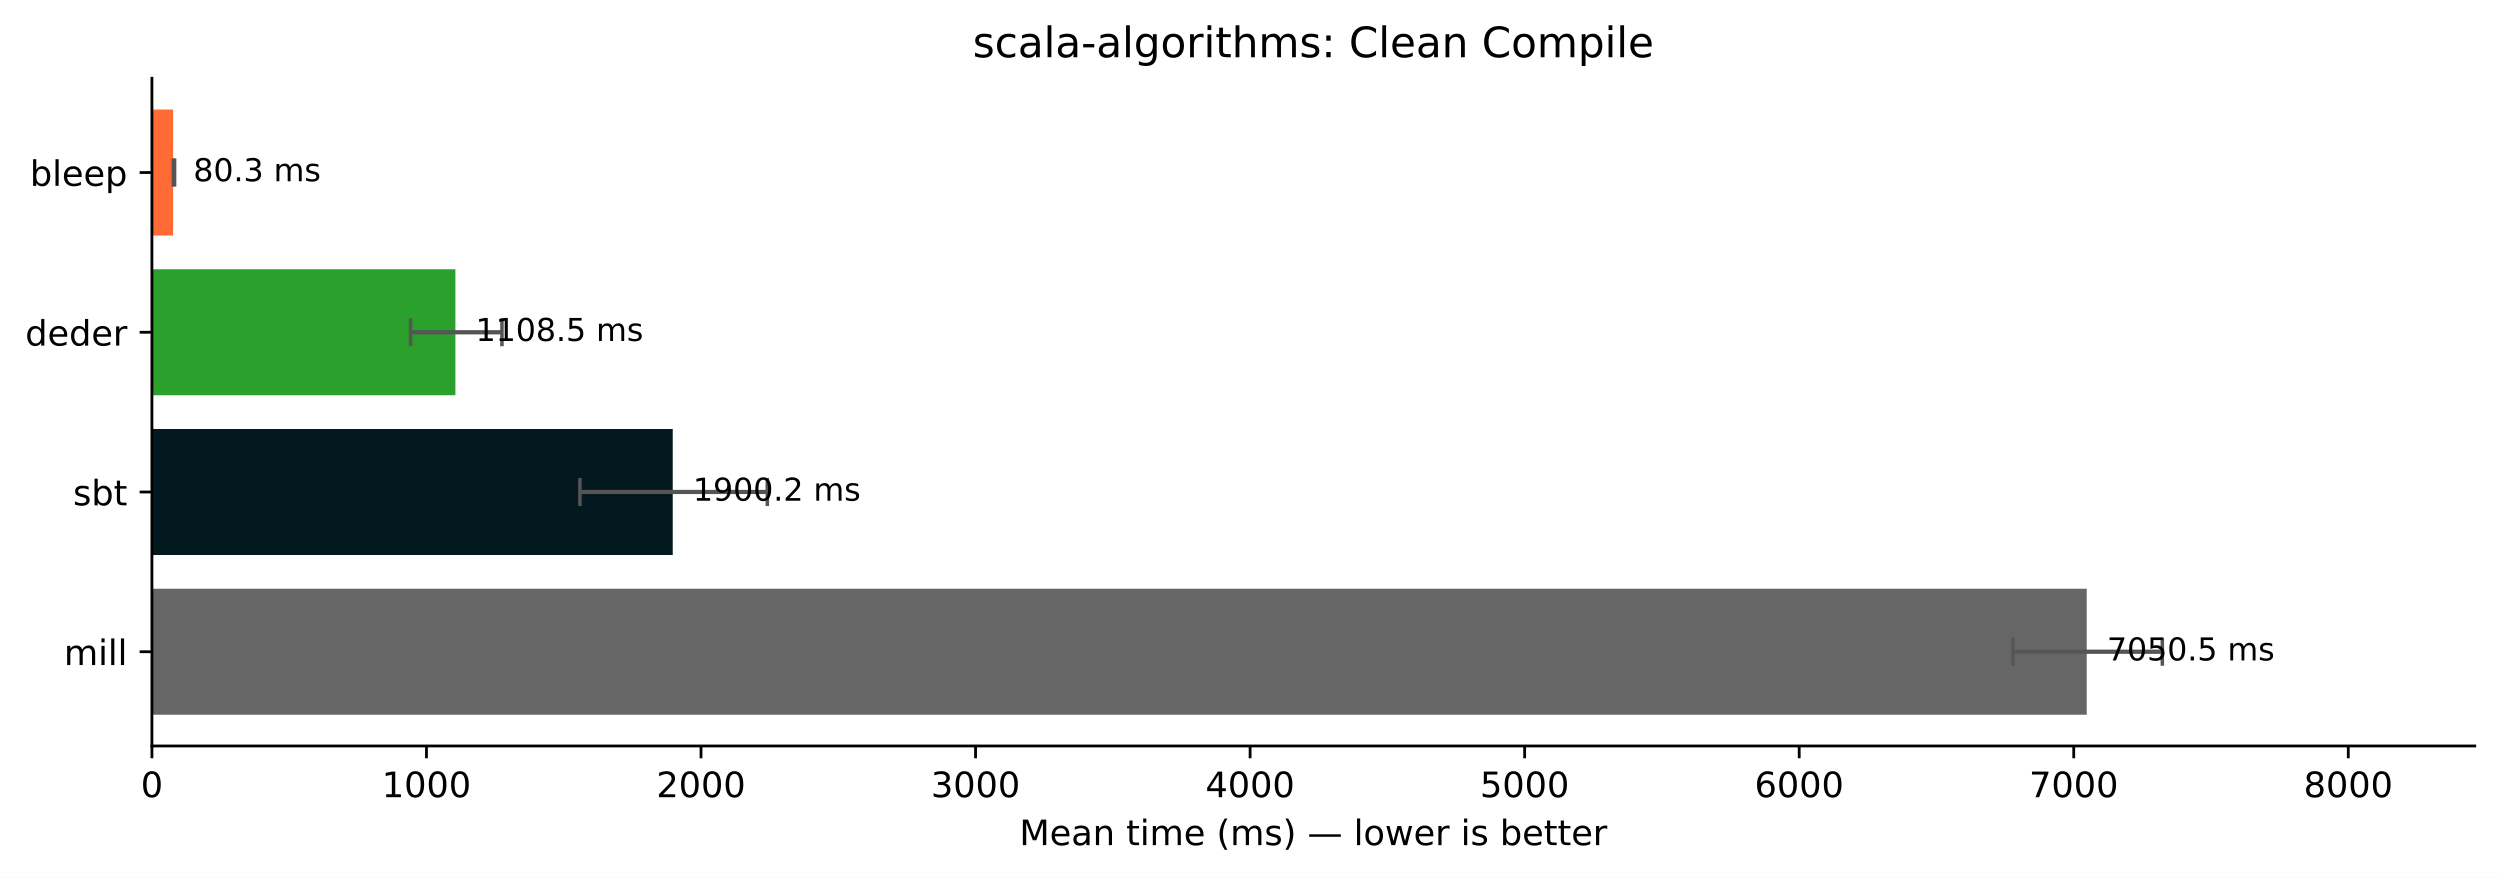
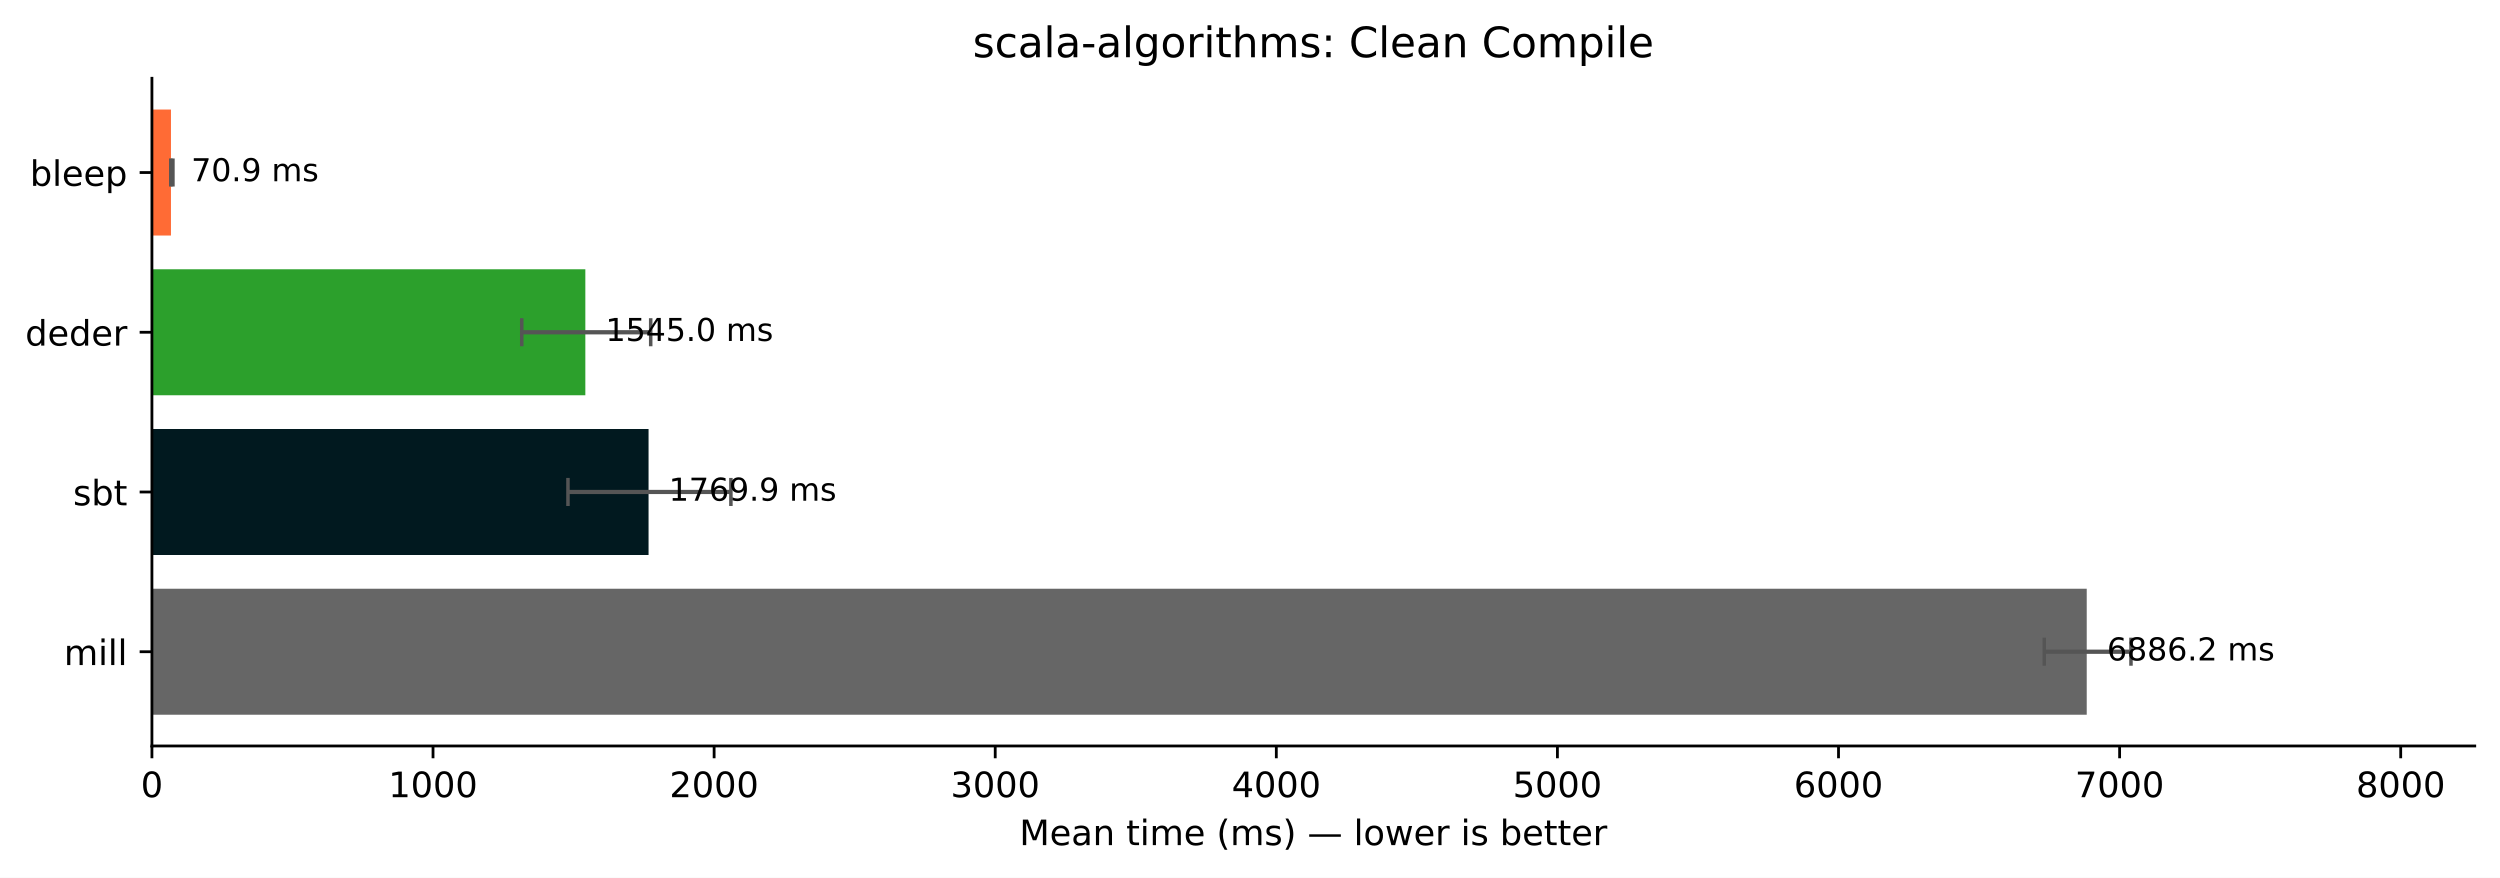
<svg xmlns="http://www.w3.org/2000/svg" xmlns:xlink="http://www.w3.org/1999/xlink" width="712.754pt" height="250.234pt" viewBox="0 0 712.754 250.234" version="1.1">
  <defs>
    <style type="text/css">*{stroke-linejoin: round; stroke-linecap: butt}</style>
  </defs>
  <g id="figure_1">
    <g id="patch_1">
      <path d="M 0 250.234  L 712.754 250.234  L 712.754 0  L 0 0  z " style="fill: #ffffff" />
    </g>
    <g id="axes_1">
      <g id="patch_2">
        <path d="M 43.314 212.678  L 705.554 212.678  L 705.554 22.318  L 43.314 22.318  z " style="fill: #ffffff" />
      </g>
      <g id="patch_3">
-         <path d="M 43.314 204.025  L 595.181 204.025  L 595.181 167.593  L 43.314 167.593  z " clip-path="url(#p55db4dca2f)" style="fill: #666666; stroke: #ffffff; stroke-width: 0.5; stroke-linejoin: miter" />
+         <path d="M 43.314 204.025  L 595.181 204.025  L 595.181 167.593  L 43.314 167.593  z " clip-path="url(#p33d82c99f0)" style="fill: #666666; stroke: #ffffff; stroke-width: 0.5; stroke-linejoin: miter" />
      </g>
      <g id="patch_4">
-         <path d="M 43.314 158.485  L 192.047 158.485  L 192.047 122.052  L 43.314 122.052  z " clip-path="url(#p55db4dca2f)" style="fill: #01191f; stroke: #ffffff; stroke-width: 0.5; stroke-linejoin: miter" />
+         <path d="M 43.314 158.485  L 185.155 158.485  L 185.155 122.052  L 43.314 122.052  z " clip-path="url(#p33d82c99f0)" style="fill: #01191f; stroke: #ffffff; stroke-width: 0.5; stroke-linejoin: miter" />
      </g>
      <g id="patch_5">
-         <path d="M 43.314 112.944  L 130.083 112.944  L 130.083 76.512  L 43.314 76.512  z " clip-path="url(#p55db4dca2f)" style="fill: #2ca02c; stroke: #ffffff; stroke-width: 0.5; stroke-linejoin: miter" />
+         <path d="M 43.314 112.944  L 167.131 112.944  L 167.131 76.512  L 43.314 76.512  z " clip-path="url(#p33d82c99f0)" style="fill: #2ca02c; stroke: #ffffff; stroke-width: 0.5; stroke-linejoin: miter" />
      </g>
      <g id="patch_6">
-         <path d="M 43.314 67.403  L 49.596 67.403  L 49.596 30.971  L 43.314 30.971  z " clip-path="url(#p55db4dca2f)" style="fill: #ff6b35; stroke: #ffffff; stroke-width: 0.5; stroke-linejoin: miter" />
+         <path d="M 43.314 67.403  L 48.994 67.403  L 48.994 30.971  L 43.314 30.971  z " clip-path="url(#p33d82c99f0)" style="fill: #ff6b35; stroke: #ffffff; stroke-width: 0.5; stroke-linejoin: miter" />
      </g>
      <g id="matplotlib.axis_1">
        <g id="xtick_1">
          <g id="line2d_1">
            <defs>
-               <path id="m8fe27e8463" d="M 0 0  L 0 3.5  " style="stroke: #000000; stroke-width: 0.8" />
+               <path id="me77bc8c4db" d="M 0 0  L 0 3.5  " style="stroke: #000000; stroke-width: 0.8" />
            </defs>
            <g>
-               <use xlink:href="#m8fe27e8463" x="43.314" y="212.678" style="stroke: #000000; stroke-width: 0.8" />
+               <use xlink:href="#me77bc8c4db" x="43.314" y="212.678" style="stroke: #000000; stroke-width: 0.8" />
            </g>
          </g>
          <g id="text_1">
            <g transform="translate(40.13281 227.2766) scale(0.1 -0.1)">
              <defs>
                <path id="DejaVuSans-30" d="M 2034 4250  Q 1547 4250 1301 3770  Q 1056 3291 1056 2328  Q 1056 1369 1301 889  Q 1547 409 2034 409  Q 2525 409 2770 889  Q 3016 1369 3016 2328  Q 3016 3291 2770 3770  Q 2525 4250 2034 4250  z M 2034 4750  Q 2819 4750 3233 4129  Q 3647 3509 3647 2328  Q 3647 1150 3233 529  Q 2819 -91 2034 -91  Q 1250 -91 836 529  Q 422 1150 422 2328  Q 422 3509 836 4129  Q 1250 4750 2034 4750  z " transform="scale(0.015625)" />
              </defs>
              <use xlink:href="#DejaVuSans-30" />
            </g>
          </g>
        </g>
        <g id="xtick_2">
          <g id="line2d_2">
            <g>
-               <use xlink:href="#m8fe27e8463" x="121.587" y="212.678" style="stroke: #000000; stroke-width: 0.8" />
+               <use xlink:href="#me77bc8c4db" x="123.456" y="212.678" style="stroke: #000000; stroke-width: 0.8" />
            </g>
          </g>
          <g id="text_2">
-             <g transform="translate(108.8621 227.2766) scale(0.1 -0.1)">
+             <g transform="translate(110.7305 227.2766) scale(0.1 -0.1)">
              <defs>
                <path id="DejaVuSans-31" d="M 794 531  L 1825 531  L 1825 4091  L 703 3866  L 703 4441  L 1819 4666  L 2450 4666  L 2450 531  L 3481 531  L 3481 0  L 794 0  L 794 531  z " transform="scale(0.015625)" />
              </defs>
              <use xlink:href="#DejaVuSans-31" />
              <use xlink:href="#DejaVuSans-30" transform="translate(63.62305 0)" />
              <use xlink:href="#DejaVuSans-30" transform="translate(127.2461 0)" />
              <use xlink:href="#DejaVuSans-30" transform="translate(190.8691 0)" />
            </g>
          </g>
        </g>
        <g id="xtick_3">
          <g id="line2d_3">
            <g>
-               <use xlink:href="#m8fe27e8463" x="199.86" y="212.678" style="stroke: #000000; stroke-width: 0.8" />
+               <use xlink:href="#me77bc8c4db" x="203.597" y="212.678" style="stroke: #000000; stroke-width: 0.8" />
            </g>
          </g>
          <g id="text_3">
-             <g transform="translate(187.1351 227.2766) scale(0.1 -0.1)">
+             <g transform="translate(190.872 227.2766) scale(0.1 -0.1)">
              <defs>
                <path id="DejaVuSans-32" d="M 1228 531  L 3431 531  L 3431 0  L 469 0  L 469 531  Q 828 903 1448 1529  Q 2069 2156 2228 2338  Q 2531 2678 2651 2914  Q 2772 3150 2772 3378  Q 2772 3750 2511 3984  Q 2250 4219 1831 4219  Q 1534 4219 1204 4116  Q 875 4013 500 3803  L 500 4441  Q 881 4594 1212 4672  Q 1544 4750 1819 4750  Q 2544 4750 2975 4387  Q 3406 4025 3406 3419  Q 3406 3131 3298 2873  Q 3191 2616 2906 2266  Q 2828 2175 2409 1742  Q 1991 1309 1228 531  z " transform="scale(0.015625)" />
              </defs>
              <use xlink:href="#DejaVuSans-32" />
              <use xlink:href="#DejaVuSans-30" transform="translate(63.62305 0)" />
              <use xlink:href="#DejaVuSans-30" transform="translate(127.2461 0)" />
              <use xlink:href="#DejaVuSans-30" transform="translate(190.8691 0)" />
            </g>
          </g>
        </g>
        <g id="xtick_4">
          <g id="line2d_4">
            <g>
-               <use xlink:href="#m8fe27e8463" x="278.133" y="212.678" style="stroke: #000000; stroke-width: 0.8" />
+               <use xlink:href="#me77bc8c4db" x="283.738" y="212.678" style="stroke: #000000; stroke-width: 0.8" />
            </g>
          </g>
          <g id="text_4">
-             <g transform="translate(265.4082 227.2766) scale(0.1 -0.1)">
+             <g transform="translate(271.0135 227.2766) scale(0.1 -0.1)">
              <defs>
                <path id="DejaVuSans-33" d="M 2597 2516  Q 3050 2419 3304 2112  Q 3559 1806 3559 1356  Q 3559 666 3084 287  Q 2609 -91 1734 -91  Q 1441 -91 1130 -33  Q 819 25 488 141  L 488 750  Q 750 597 1062 519  Q 1375 441 1716 441  Q 2309 441 2620 675  Q 2931 909 2931 1356  Q 2931 1769 2642 2001  Q 2353 2234 1838 2234  L 1294 2234  L 1294 2753  L 1863 2753  Q 2328 2753 2575 2939  Q 2822 3125 2822 3475  Q 2822 3834 2567 4026  Q 2313 4219 1838 4219  Q 1578 4219 1281 4162  Q 984 4106 628 3988  L 628 4550  Q 988 4650 1302 4700  Q 1616 4750 1894 4750  Q 2613 4750 3031 4423  Q 3450 4097 3450 3541  Q 3450 3153 3228 2886  Q 3006 2619 2597 2516  z " transform="scale(0.015625)" />
              </defs>
              <use xlink:href="#DejaVuSans-33" />
              <use xlink:href="#DejaVuSans-30" transform="translate(63.62305 0)" />
              <use xlink:href="#DejaVuSans-30" transform="translate(127.2461 0)" />
              <use xlink:href="#DejaVuSans-30" transform="translate(190.8691 0)" />
            </g>
          </g>
        </g>
        <g id="xtick_5">
          <g id="line2d_5">
            <g>
-               <use xlink:href="#m8fe27e8463" x="356.406" y="212.678" style="stroke: #000000; stroke-width: 0.8" />
+               <use xlink:href="#me77bc8c4db" x="363.88" y="212.678" style="stroke: #000000; stroke-width: 0.8" />
            </g>
          </g>
          <g id="text_5">
-             <g transform="translate(343.6812 227.2766) scale(0.1 -0.1)">
+             <g transform="translate(351.1549 227.2766) scale(0.1 -0.1)">
              <defs>
                <path id="DejaVuSans-34" d="M 2419 4116  L 825 1625  L 2419 1625  L 2419 4116  z M 2253 4666  L 3047 4666  L 3047 1625  L 3713 1625  L 3713 1100  L 3047 1100  L 3047 0  L 2419 0  L 2419 1100  L 313 1100  L 313 1709  L 2253 4666  z " transform="scale(0.015625)" />
              </defs>
              <use xlink:href="#DejaVuSans-34" />
              <use xlink:href="#DejaVuSans-30" transform="translate(63.62305 0)" />
              <use xlink:href="#DejaVuSans-30" transform="translate(127.2461 0)" />
              <use xlink:href="#DejaVuSans-30" transform="translate(190.8691 0)" />
            </g>
          </g>
        </g>
        <g id="xtick_6">
          <g id="line2d_6">
            <g>
-               <use xlink:href="#m8fe27e8463" x="434.679" y="212.678" style="stroke: #000000; stroke-width: 0.8" />
+               <use xlink:href="#me77bc8c4db" x="444.021" y="212.678" style="stroke: #000000; stroke-width: 0.8" />
            </g>
          </g>
          <g id="text_6">
-             <g transform="translate(421.9542 227.2766) scale(0.1 -0.1)">
+             <g transform="translate(431.2964 227.2766) scale(0.1 -0.1)">
              <defs>
                <path id="DejaVuSans-35" d="M 691 4666  L 3169 4666  L 3169 4134  L 1269 4134  L 1269 2991  Q 1406 3038 1543 3061  Q 1681 3084 1819 3084  Q 2600 3084 3056 2656  Q 3513 2228 3513 1497  Q 3513 744 3044 326  Q 2575 -91 1722 -91  Q 1428 -91 1123 -41  Q 819 9 494 109  L 494 744  Q 775 591 1075 516  Q 1375 441 1709 441  Q 2250 441 2565 725  Q 2881 1009 2881 1497  Q 2881 1984 2565 2268  Q 2250 2553 1709 2553  Q 1456 2553 1204 2497  Q 953 2441 691 2322  L 691 4666  z " transform="scale(0.015625)" />
              </defs>
              <use xlink:href="#DejaVuSans-35" />
              <use xlink:href="#DejaVuSans-30" transform="translate(63.62305 0)" />
              <use xlink:href="#DejaVuSans-30" transform="translate(127.2461 0)" />
              <use xlink:href="#DejaVuSans-30" transform="translate(190.8691 0)" />
            </g>
          </g>
        </g>
        <g id="xtick_7">
          <g id="line2d_7">
            <g>
-               <use xlink:href="#m8fe27e8463" x="512.952" y="212.678" style="stroke: #000000; stroke-width: 0.8" />
+               <use xlink:href="#me77bc8c4db" x="524.163" y="212.678" style="stroke: #000000; stroke-width: 0.8" />
            </g>
          </g>
          <g id="text_7">
-             <g transform="translate(500.2273 227.2766) scale(0.1 -0.1)">
+             <g transform="translate(511.4379 227.2766) scale(0.1 -0.1)">
              <defs>
                <path id="DejaVuSans-36" d="M 2113 2584  Q 1688 2584 1439 2293  Q 1191 2003 1191 1497  Q 1191 994 1439 701  Q 1688 409 2113 409  Q 2538 409 2786 701  Q 3034 994 3034 1497  Q 3034 2003 2786 2293  Q 2538 2584 2113 2584  z M 3366 4563  L 3366 3988  Q 3128 4100 2886 4159  Q 2644 4219 2406 4219  Q 1781 4219 1451 3797  Q 1122 3375 1075 2522  Q 1259 2794 1537 2939  Q 1816 3084 2150 3084  Q 2853 3084 3261 2657  Q 3669 2231 3669 1497  Q 3669 778 3244 343  Q 2819 -91 2113 -91  Q 1303 -91 875 529  Q 447 1150 447 2328  Q 447 3434 972 4092  Q 1497 4750 2381 4750  Q 2619 4750 2861 4703  Q 3103 4656 3366 4563  z " transform="scale(0.015625)" />
              </defs>
              <use xlink:href="#DejaVuSans-36" />
              <use xlink:href="#DejaVuSans-30" transform="translate(63.62305 0)" />
              <use xlink:href="#DejaVuSans-30" transform="translate(127.2461 0)" />
              <use xlink:href="#DejaVuSans-30" transform="translate(190.8691 0)" />
            </g>
          </g>
        </g>
        <g id="xtick_8">
          <g id="line2d_8">
            <g>
-               <use xlink:href="#m8fe27e8463" x="591.225" y="212.678" style="stroke: #000000; stroke-width: 0.8" />
+               <use xlink:href="#me77bc8c4db" x="604.304" y="212.678" style="stroke: #000000; stroke-width: 0.8" />
            </g>
          </g>
          <g id="text_8">
-             <g transform="translate(578.5003 227.2766) scale(0.1 -0.1)">
+             <g transform="translate(591.5794 227.2766) scale(0.1 -0.1)">
              <defs>
                <path id="DejaVuSans-37" d="M 525 4666  L 3525 4666  L 3525 4397  L 1831 0  L 1172 0  L 2766 4134  L 525 4134  L 525 4666  z " transform="scale(0.015625)" />
              </defs>
              <use xlink:href="#DejaVuSans-37" />
              <use xlink:href="#DejaVuSans-30" transform="translate(63.62305 0)" />
              <use xlink:href="#DejaVuSans-30" transform="translate(127.2461 0)" />
              <use xlink:href="#DejaVuSans-30" transform="translate(190.8691 0)" />
            </g>
          </g>
        </g>
        <g id="xtick_9">
          <g id="line2d_9">
            <g>
-               <use xlink:href="#m8fe27e8463" x="669.498" y="212.678" style="stroke: #000000; stroke-width: 0.8" />
+               <use xlink:href="#me77bc8c4db" x="684.446" y="212.678" style="stroke: #000000; stroke-width: 0.8" />
            </g>
          </g>
          <g id="text_9">
-             <g transform="translate(656.7733 227.2766) scale(0.1 -0.1)">
+             <g transform="translate(671.7208 227.2766) scale(0.1 -0.1)">
              <defs>
                <path id="DejaVuSans-38" d="M 2034 2216  Q 1584 2216 1326 1975  Q 1069 1734 1069 1313  Q 1069 891 1326 650  Q 1584 409 2034 409  Q 2484 409 2743 651  Q 3003 894 3003 1313  Q 3003 1734 2745 1975  Q 2488 2216 2034 2216  z M 1403 2484  Q 997 2584 770 2862  Q 544 3141 544 3541  Q 544 4100 942 4425  Q 1341 4750 2034 4750  Q 2731 4750 3128 4425  Q 3525 4100 3525 3541  Q 3525 3141 3298 2862  Q 3072 2584 2669 2484  Q 3125 2378 3379 2068  Q 3634 1759 3634 1313  Q 3634 634 3220 271  Q 2806 -91 2034 -91  Q 1263 -91 848 271  Q 434 634 434 1313  Q 434 1759 690 2068  Q 947 2378 1403 2484  z M 1172 3481  Q 1172 3119 1398 2916  Q 1625 2713 2034 2713  Q 2441 2713 2670 2916  Q 2900 3119 2900 3481  Q 2900 3844 2670 4047  Q 2441 4250 2034 4250  Q 1625 4250 1398 4047  Q 1172 3844 1172 3481  z " transform="scale(0.015625)" />
              </defs>
              <use xlink:href="#DejaVuSans-38" />
              <use xlink:href="#DejaVuSans-30" transform="translate(63.62305 0)" />
              <use xlink:href="#DejaVuSans-30" transform="translate(127.2461 0)" />
              <use xlink:href="#DejaVuSans-30" transform="translate(190.8691 0)" />
            </g>
          </g>
        </g>
        <g id="text_10">
          <g transform="translate(290.6372 240.9547) scale(0.1 -0.1)">
            <defs>
              <path id="DejaVuSans-4d" d="M 628 4666  L 1569 4666  L 2759 1491  L 3956 4666  L 4897 4666  L 4897 0  L 4281 0  L 4281 4097  L 3078 897  L 2444 897  L 1241 4097  L 1241 0  L 628 0  L 628 4666  z " transform="scale(0.015625)" />
              <path id="DejaVuSans-65" d="M 3597 1894  L 3597 1613  L 953 1613  Q 991 1019 1311 708  Q 1631 397 2203 397  Q 2534 397 2845 478  Q 3156 559 3463 722  L 3463 178  Q 3153 47 2828 -22  Q 2503 -91 2169 -91  Q 1331 -91 842 396  Q 353 884 353 1716  Q 353 2575 817 3079  Q 1281 3584 2069 3584  Q 2775 3584 3186 3129  Q 3597 2675 3597 1894  z M 3022 2063  Q 3016 2534 2758 2815  Q 2500 3097 2075 3097  Q 1594 3097 1305 2825  Q 1016 2553 972 2059  L 3022 2063  z " transform="scale(0.015625)" />
              <path id="DejaVuSans-61" d="M 2194 1759  Q 1497 1759 1228 1600  Q 959 1441 959 1056  Q 959 750 1161 570  Q 1363 391 1709 391  Q 2188 391 2477 730  Q 2766 1069 2766 1631  L 2766 1759  L 2194 1759  z M 3341 1997  L 3341 0  L 2766 0  L 2766 531  Q 2569 213 2275 61  Q 1981 -91 1556 -91  Q 1019 -91 701 211  Q 384 513 384 1019  Q 384 1609 779 1909  Q 1175 2209 1959 2209  L 2766 2209  L 2766 2266  Q 2766 2663 2505 2880  Q 2244 3097 1772 3097  Q 1472 3097 1187 3025  Q 903 2953 641 2809  L 641 3341  Q 956 3463 1253 3523  Q 1550 3584 1831 3584  Q 2591 3584 2966 3190  Q 3341 2797 3341 1997  z " transform="scale(0.015625)" />
              <path id="DejaVuSans-6e" d="M 3513 2113  L 3513 0  L 2938 0  L 2938 2094  Q 2938 2591 2744 2837  Q 2550 3084 2163 3084  Q 1697 3084 1428 2787  Q 1159 2491 1159 1978  L 1159 0  L 581 0  L 581 3500  L 1159 3500  L 1159 2956  Q 1366 3272 1645 3428  Q 1925 3584 2291 3584  Q 2894 3584 3203 3211  Q 3513 2838 3513 2113  z " transform="scale(0.015625)" />
              <path id="DejaVuSans-20" transform="scale(0.015625)" />
              <path id="DejaVuSans-74" d="M 1172 4494  L 1172 3500  L 2356 3500  L 2356 3053  L 1172 3053  L 1172 1153  Q 1172 725 1289 603  Q 1406 481 1766 481  L 2356 481  L 2356 0  L 1766 0  Q 1100 0 847 248  Q 594 497 594 1153  L 594 3053  L 172 3053  L 172 3500  L 594 3500  L 594 4494  L 1172 4494  z " transform="scale(0.015625)" />
              <path id="DejaVuSans-69" d="M 603 3500  L 1178 3500  L 1178 0  L 603 0  L 603 3500  z M 603 4863  L 1178 4863  L 1178 4134  L 603 4134  L 603 4863  z " transform="scale(0.015625)" />
              <path id="DejaVuSans-6d" d="M 3328 2828  Q 3544 3216 3844 3400  Q 4144 3584 4550 3584  Q 5097 3584 5394 3201  Q 5691 2819 5691 2113  L 5691 0  L 5113 0  L 5113 2094  Q 5113 2597 4934 2840  Q 4756 3084 4391 3084  Q 3944 3084 3684 2787  Q 3425 2491 3425 1978  L 3425 0  L 2847 0  L 2847 2094  Q 2847 2600 2669 2842  Q 2491 3084 2119 3084  Q 1678 3084 1418 2786  Q 1159 2488 1159 1978  L 1159 0  L 581 0  L 581 3500  L 1159 3500  L 1159 2956  Q 1356 3278 1631 3431  Q 1906 3584 2284 3584  Q 2666 3584 2933 3390  Q 3200 3197 3328 2828  z " transform="scale(0.015625)" />
              <path id="DejaVuSans-28" d="M 1984 4856  Q 1566 4138 1362 3434  Q 1159 2731 1159 2009  Q 1159 1288 1364 580  Q 1569 -128 1984 -844  L 1484 -844  Q 1016 -109 783 600  Q 550 1309 550 2009  Q 550 2706 781 3412  Q 1013 4119 1484 4856  L 1984 4856  z " transform="scale(0.015625)" />
              <path id="DejaVuSans-73" d="M 2834 3397  L 2834 2853  Q 2591 2978 2328 3040  Q 2066 3103 1784 3103  Q 1356 3103 1142 2972  Q 928 2841 928 2578  Q 928 2378 1081 2264  Q 1234 2150 1697 2047  L 1894 2003  Q 2506 1872 2764 1633  Q 3022 1394 3022 966  Q 3022 478 2636 193  Q 2250 -91 1575 -91  Q 1294 -91 989 -36  Q 684 19 347 128  L 347 722  Q 666 556 975 473  Q 1284 391 1588 391  Q 1994 391 2212 530  Q 2431 669 2431 922  Q 2431 1156 2273 1281  Q 2116 1406 1581 1522  L 1381 1569  Q 847 1681 609 1914  Q 372 2147 372 2553  Q 372 3047 722 3315  Q 1072 3584 1716 3584  Q 2034 3584 2315 3537  Q 2597 3491 2834 3397  z " transform="scale(0.015625)" />
              <path id="DejaVuSans-29" d="M 513 4856  L 1013 4856  Q 1481 4119 1714 3412  Q 1947 2706 1947 2009  Q 1947 1309 1714 600  Q 1481 -109 1013 -844  L 513 -844  Q 928 -128 1133 580  Q 1338 1288 1338 2009  Q 1338 2731 1133 3434  Q 928 4138 513 4856  z " transform="scale(0.015625)" />
              <path id="DejaVuSans-2014" d="M 313 1978  L 6088 1978  L 6088 1528  L 313 1528  L 313 1978  z " transform="scale(0.015625)" />
              <path id="DejaVuSans-6c" d="M 603 4863  L 1178 4863  L 1178 0  L 603 0  L 603 4863  z " transform="scale(0.015625)" />
              <path id="DejaVuSans-6f" d="M 1959 3097  Q 1497 3097 1228 2736  Q 959 2375 959 1747  Q 959 1119 1226 758  Q 1494 397 1959 397  Q 2419 397 2687 759  Q 2956 1122 2956 1747  Q 2956 2369 2687 2733  Q 2419 3097 1959 3097  z M 1959 3584  Q 2709 3584 3137 3096  Q 3566 2609 3566 1747  Q 3566 888 3137 398  Q 2709 -91 1959 -91  Q 1206 -91 779 398  Q 353 888 353 1747  Q 353 2609 779 3096  Q 1206 3584 1959 3584  z " transform="scale(0.015625)" />
              <path id="DejaVuSans-77" d="M 269 3500  L 844 3500  L 1563 769  L 2278 3500  L 2956 3500  L 3675 769  L 4391 3500  L 4966 3500  L 4050 0  L 3372 0  L 2619 2869  L 1863 0  L 1184 0  L 269 3500  z " transform="scale(0.015625)" />
              <path id="DejaVuSans-72" d="M 2631 2963  Q 2534 3019 2420 3045  Q 2306 3072 2169 3072  Q 1681 3072 1420 2755  Q 1159 2438 1159 1844  L 1159 0  L 581 0  L 581 3500  L 1159 3500  L 1159 2956  Q 1341 3275 1631 3429  Q 1922 3584 2338 3584  Q 2397 3584 2469 3576  Q 2541 3569 2628 3553  L 2631 2963  z " transform="scale(0.015625)" />
              <path id="DejaVuSans-62" d="M 3116 1747  Q 3116 2381 2855 2742  Q 2594 3103 2138 3103  Q 1681 3103 1420 2742  Q 1159 2381 1159 1747  Q 1159 1113 1420 752  Q 1681 391 2138 391  Q 2594 391 2855 752  Q 3116 1113 3116 1747  z M 1159 2969  Q 1341 3281 1617 3432  Q 1894 3584 2278 3584  Q 2916 3584 3314 3078  Q 3713 2572 3713 1747  Q 3713 922 3314 415  Q 2916 -91 2278 -91  Q 1894 -91 1617 61  Q 1341 213 1159 525  L 1159 0  L 581 0  L 581 4863  L 1159 4863  L 1159 2969  z " transform="scale(0.015625)" />
            </defs>
            <use xlink:href="#DejaVuSans-4d" />
            <use xlink:href="#DejaVuSans-65" transform="translate(86.2793 0)" />
            <use xlink:href="#DejaVuSans-61" transform="translate(147.8027 0)" />
            <use xlink:href="#DejaVuSans-6e" transform="translate(209.082 0)" />
            <use xlink:href="#DejaVuSans-20" transform="translate(272.4609 0)" />
            <use xlink:href="#DejaVuSans-74" transform="translate(304.248 0)" />
            <use xlink:href="#DejaVuSans-69" transform="translate(343.457 0)" />
            <use xlink:href="#DejaVuSans-6d" transform="translate(371.2402 0)" />
            <use xlink:href="#DejaVuSans-65" transform="translate(468.6523 0)" />
            <use xlink:href="#DejaVuSans-20" transform="translate(530.1758 0)" />
            <use xlink:href="#DejaVuSans-28" transform="translate(561.9629 0)" />
            <use xlink:href="#DejaVuSans-6d" transform="translate(600.9766 0)" />
            <use xlink:href="#DejaVuSans-73" transform="translate(698.3887 0)" />
            <use xlink:href="#DejaVuSans-29" transform="translate(750.4883 0)" />
            <use xlink:href="#DejaVuSans-20" transform="translate(789.502 0)" />
            <use xlink:href="#DejaVuSans-2014" transform="translate(821.2891 0)" />
            <use xlink:href="#DejaVuSans-20" transform="translate(921.2891 0)" />
            <use xlink:href="#DejaVuSans-6c" transform="translate(953.0762 0)" />
            <use xlink:href="#DejaVuSans-6f" transform="translate(980.8594 0)" />
            <use xlink:href="#DejaVuSans-77" transform="translate(1042.041 0)" />
            <use xlink:href="#DejaVuSans-65" transform="translate(1123.828 0)" />
            <use xlink:href="#DejaVuSans-72" transform="translate(1185.352 0)" />
            <use xlink:href="#DejaVuSans-20" transform="translate(1226.465 0)" />
            <use xlink:href="#DejaVuSans-69" transform="translate(1258.252 0)" />
            <use xlink:href="#DejaVuSans-73" transform="translate(1286.035 0)" />
            <use xlink:href="#DejaVuSans-20" transform="translate(1338.135 0)" />
            <use xlink:href="#DejaVuSans-62" transform="translate(1369.922 0)" />
            <use xlink:href="#DejaVuSans-65" transform="translate(1433.398 0)" />
            <use xlink:href="#DejaVuSans-74" transform="translate(1494.922 0)" />
            <use xlink:href="#DejaVuSans-74" transform="translate(1534.131 0)" />
            <use xlink:href="#DejaVuSans-65" transform="translate(1573.34 0)" />
            <use xlink:href="#DejaVuSans-72" transform="translate(1634.863 0)" />
          </g>
        </g>
      </g>
      <g id="matplotlib.axis_2">
        <g id="ytick_1">
          <g id="line2d_10">
            <defs>
-               <path id="m507fd41b99" d="M 0 0  L -3.5 0  " style="stroke: #000000; stroke-width: 0.8" />
+               <path id="m3f1ae4c763" d="M 0 0  L -3.5 0  " style="stroke: #000000; stroke-width: 0.8" />
            </defs>
            <g>
-               <use xlink:href="#m507fd41b99" x="43.314" y="185.809" style="stroke: #000000; stroke-width: 0.8" />
+               <use xlink:href="#m3f1ae4c763" x="43.314" y="185.809" style="stroke: #000000; stroke-width: 0.8" />
            </g>
          </g>
          <g id="text_11">
            <g transform="translate(18.23906 189.6083) scale(0.1 -0.1)">
              <use xlink:href="#DejaVuSans-6d" />
              <use xlink:href="#DejaVuSans-69" transform="translate(97.41211 0)" />
              <use xlink:href="#DejaVuSans-6c" transform="translate(125.1953 0)" />
              <use xlink:href="#DejaVuSans-6c" transform="translate(152.9785 0)" />
            </g>
          </g>
        </g>
        <g id="ytick_2">
          <g id="line2d_11">
            <g>
-               <use xlink:href="#m507fd41b99" x="43.314" y="140.268" style="stroke: #000000; stroke-width: 0.8" />
+               <use xlink:href="#m3f1ae4c763" x="43.314" y="140.268" style="stroke: #000000; stroke-width: 0.8" />
            </g>
          </g>
          <g id="text_12">
            <g transform="translate(20.83594 144.0677) scale(0.1 -0.1)">
              <use xlink:href="#DejaVuSans-73" />
              <use xlink:href="#DejaVuSans-62" transform="translate(52.09961 0)" />
              <use xlink:href="#DejaVuSans-74" transform="translate(115.5762 0)" />
            </g>
          </g>
        </g>
        <g id="ytick_3">
          <g id="line2d_12">
            <g>
-               <use xlink:href="#m507fd41b99" x="43.314" y="94.728" style="stroke: #000000; stroke-width: 0.8" />
+               <use xlink:href="#m3f1ae4c763" x="43.314" y="94.728" style="stroke: #000000; stroke-width: 0.8" />
            </g>
          </g>
          <g id="text_13">
            <g transform="translate(7.2 98.52701) scale(0.1 -0.1)">
              <defs>
                <path id="DejaVuSans-64" d="M 2906 2969  L 2906 4863  L 3481 4863  L 3481 0  L 2906 0  L 2906 525  Q 2725 213 2448 61  Q 2172 -91 1784 -91  Q 1150 -91 751 415  Q 353 922 353 1747  Q 353 2572 751 3078  Q 1150 3584 1784 3584  Q 2172 3584 2448 3432  Q 2725 3281 2906 2969  z M 947 1747  Q 947 1113 1208 752  Q 1469 391 1925 391  Q 2381 391 2643 752  Q 2906 1113 2906 1747  Q 2906 2381 2643 2742  Q 2381 3103 1925 3103  Q 1469 3103 1208 2742  Q 947 2381 947 1747  z " transform="scale(0.015625)" />
              </defs>
              <use xlink:href="#DejaVuSans-64" />
              <use xlink:href="#DejaVuSans-65" transform="translate(63.47656 0)" />
              <use xlink:href="#DejaVuSans-64" transform="translate(125 0)" />
              <use xlink:href="#DejaVuSans-65" transform="translate(188.4766 0)" />
              <use xlink:href="#DejaVuSans-72" transform="translate(250 0)" />
            </g>
          </g>
        </g>
        <g id="ytick_4">
          <g id="line2d_13">
            <g>
-               <use xlink:href="#m507fd41b99" x="43.314" y="49.187" style="stroke: #000000; stroke-width: 0.8" />
+               <use xlink:href="#m3f1ae4c763" x="43.314" y="49.187" style="stroke: #000000; stroke-width: 0.8" />
            </g>
          </g>
          <g id="text_14">
            <g transform="translate(8.532813 52.98634) scale(0.1 -0.1)">
              <defs>
                <path id="DejaVuSans-70" d="M 1159 525  L 1159 -1331  L 581 -1331  L 581 3500  L 1159 3500  L 1159 2969  Q 1341 3281 1617 3432  Q 1894 3584 2278 3584  Q 2916 3584 3314 3078  Q 3713 2572 3713 1747  Q 3713 922 3314 415  Q 2916 -91 2278 -91  Q 1894 -91 1617 61  Q 1341 213 1159 525  z M 3116 1747  Q 3116 2381 2855 2742  Q 2594 3103 2138 3103  Q 1681 3103 1420 2742  Q 1159 2381 1159 1747  Q 1159 1113 1420 752  Q 1681 391 2138 391  Q 2594 391 2855 752  Q 3116 1113 3116 1747  z " transform="scale(0.015625)" />
              </defs>
              <use xlink:href="#DejaVuSans-62" />
              <use xlink:href="#DejaVuSans-6c" transform="translate(63.47656 0)" />
              <use xlink:href="#DejaVuSans-65" transform="translate(91.25977 0)" />
              <use xlink:href="#DejaVuSans-65" transform="translate(152.7832 0)" />
              <use xlink:href="#DejaVuSans-70" transform="translate(214.3066 0)" />
            </g>
          </g>
        </g>
      </g>
      <g id="LineCollection_1">
-         <path d="M 573.881 185.809  L 616.481 185.809  " clip-path="url(#p55db4dca2f)" style="fill: none; stroke: #555555; stroke-width: 1.2" />
-         <path d="M 165.328 140.268  L 218.766 140.268  " clip-path="url(#p55db4dca2f)" style="fill: none; stroke: #555555; stroke-width: 1.2" />
-         <path d="M 117.056 94.728  L 143.111 94.728  " clip-path="url(#p55db4dca2f)" style="fill: none; stroke: #555555; stroke-width: 1.2" />
-         <path d="M 49.419 49.187  L 49.772 49.187  " clip-path="url(#p55db4dca2f)" style="fill: none; stroke: #555555; stroke-width: 1.2" />
+         <path d="M 582.816 185.809  L 607.546 185.809  " clip-path="url(#p33d82c99f0)" style="fill: none; stroke: #555555; stroke-width: 1.2" />
+         <path d="M 161.928 140.268  L 208.381 140.268  " clip-path="url(#p33d82c99f0)" style="fill: none; stroke: #555555; stroke-width: 1.2" />
+         <path d="M 148.749 94.728  L 185.514 94.728  " clip-path="url(#p33d82c99f0)" style="fill: none; stroke: #555555; stroke-width: 1.2" />
+         <path d="M 48.688 49.187  L 49.3 49.187  " clip-path="url(#p33d82c99f0)" style="fill: none; stroke: #555555; stroke-width: 1.2" />
      </g>
      <g id="line2d_14">
        <defs>
-           <path id="m3feee92a56" d="M 0 4  L 0 -4  " style="stroke: #555555" />
+           <path id="m685926c165" d="M 0 4  L 0 -4  " style="stroke: #555555" />
        </defs>
-         <g clip-path="url(#p55db4dca2f)">
-           <use xlink:href="#m3feee92a56" x="573.881" y="185.809" style="fill: #1f77b4; stroke: #555555" />
-           <use xlink:href="#m3feee92a56" x="165.328" y="140.268" style="fill: #1f77b4; stroke: #555555" />
-           <use xlink:href="#m3feee92a56" x="117.056" y="94.728" style="fill: #1f77b4; stroke: #555555" />
-           <use xlink:href="#m3feee92a56" x="49.419" y="49.187" style="fill: #1f77b4; stroke: #555555" />
+         <g clip-path="url(#p33d82c99f0)">
+           <use xlink:href="#m685926c165" x="582.816" y="185.809" style="fill: #1f77b4; stroke: #555555" />
+           <use xlink:href="#m685926c165" x="161.928" y="140.268" style="fill: #1f77b4; stroke: #555555" />
+           <use xlink:href="#m685926c165" x="148.749" y="94.728" style="fill: #1f77b4; stroke: #555555" />
+           <use xlink:href="#m685926c165" x="48.688" y="49.187" style="fill: #1f77b4; stroke: #555555" />
        </g>
      </g>
      <g id="line2d_15">
-         <g clip-path="url(#p55db4dca2f)">
-           <use xlink:href="#m3feee92a56" x="616.481" y="185.809" style="fill: #1f77b4; stroke: #555555" />
-           <use xlink:href="#m3feee92a56" x="218.766" y="140.268" style="fill: #1f77b4; stroke: #555555" />
-           <use xlink:href="#m3feee92a56" x="143.111" y="94.728" style="fill: #1f77b4; stroke: #555555" />
-           <use xlink:href="#m3feee92a56" x="49.772" y="49.187" style="fill: #1f77b4; stroke: #555555" />
+         <g clip-path="url(#p33d82c99f0)">
+           <use xlink:href="#m685926c165" x="607.546" y="185.809" style="fill: #1f77b4; stroke: #555555" />
+           <use xlink:href="#m685926c165" x="208.381" y="140.268" style="fill: #1f77b4; stroke: #555555" />
+           <use xlink:href="#m685926c165" x="185.514" y="94.728" style="fill: #1f77b4; stroke: #555555" />
+           <use xlink:href="#m685926c165" x="49.3" y="49.187" style="fill: #1f77b4; stroke: #555555" />
        </g>
      </g>
      <g id="patch_7">
        <path d="M 43.314 212.678  L 43.314 22.318  " style="fill: none; stroke: #000000; stroke-width: 0.8; stroke-linejoin: miter; stroke-linecap: square" />
      </g>
      <g id="patch_8">
        <path d="M 43.314 212.678  L 705.554 212.678  " style="fill: none; stroke: #000000; stroke-width: 0.8; stroke-linejoin: miter; stroke-linecap: square" />
      </g>
      <g id="text_15">
        <g transform="translate(600.6994 188.2926) scale(0.09 -0.09)">
          <defs>
            <path id="DejaVuSans-2e" d="M 684 794  L 1344 794  L 1344 0  L 684 0  L 684 794  z " transform="scale(0.015625)" />
          </defs>
-           <use xlink:href="#DejaVuSans-37" />
-           <use xlink:href="#DejaVuSans-30" transform="translate(63.62305 0)" />
-           <use xlink:href="#DejaVuSans-35" transform="translate(127.2461 0)" />
-           <use xlink:href="#DejaVuSans-30" transform="translate(190.8691 0)" />
-           <use xlink:href="#DejaVuSans-2e" transform="translate(254.4922 0)" />
-           <use xlink:href="#DejaVuSans-35" transform="translate(286.2793 0)" />
-           <use xlink:href="#DejaVuSans-20" transform="translate(349.9023 0)" />
-           <use xlink:href="#DejaVuSans-6d" transform="translate(381.6895 0)" />
-           <use xlink:href="#DejaVuSans-73" transform="translate(479.1016 0)" />
-         </g>
-       </g>
-       <g id="text_16">
-         <g transform="translate(197.5656 142.7519) scale(0.09 -0.09)">
-           <defs>
-             <path id="DejaVuSans-39" d="M 703 97  L 703 672  Q 941 559 1184 500  Q 1428 441 1663 441  Q 2288 441 2617 861  Q 2947 1281 2994 2138  Q 2813 1869 2534 1725  Q 2256 1581 1919 1581  Q 1219 1581 811 2004  Q 403 2428 403 3163  Q 403 3881 828 4315  Q 1253 4750 1959 4750  Q 2769 4750 3195 4129  Q 3622 3509 3622 2328  Q 3622 1225 3098 567  Q 2575 -91 1691 -91  Q 1453 -91 1209 -44  Q 966 3 703 97  z M 1959 2075  Q 2384 2075 2632 2365  Q 2881 2656 2881 3163  Q 2881 3666 2632 3958  Q 2384 4250 1959 4250  Q 1534 4250 1286 3958  Q 1038 3666 1038 3163  Q 1038 2656 1286 2365  Q 1534 2075 1959 2075  z " transform="scale(0.015625)" />
-           </defs>
-           <use xlink:href="#DejaVuSans-31" />
-           <use xlink:href="#DejaVuSans-39" transform="translate(63.62305 0)" />
-           <use xlink:href="#DejaVuSans-30" transform="translate(127.2461 0)" />
-           <use xlink:href="#DejaVuSans-30" transform="translate(190.8691 0)" />
+           <use xlink:href="#DejaVuSans-36" />
+           <use xlink:href="#DejaVuSans-38" transform="translate(63.62305 0)" />
+           <use xlink:href="#DejaVuSans-38" transform="translate(127.2461 0)" />
+           <use xlink:href="#DejaVuSans-36" transform="translate(190.8691 0)" />
          <use xlink:href="#DejaVuSans-2e" transform="translate(254.4922 0)" />
          <use xlink:href="#DejaVuSans-32" transform="translate(286.2793 0)" />
          <use xlink:href="#DejaVuSans-20" transform="translate(349.9023 0)" />
          <use xlink:href="#DejaVuSans-6d" transform="translate(381.6895 0)" />
          <use xlink:href="#DejaVuSans-73" transform="translate(479.1016 0)" />
        </g>
      </g>
-       <g id="text_17">
-         <g transform="translate(135.6018 97.21123) scale(0.09 -0.09)">
+       <g id="text_16">
+         <g transform="translate(190.6733 142.7519) scale(0.09 -0.09)">
+           <defs>
+             <path id="DejaVuSans-39" d="M 703 97  L 703 672  Q 941 559 1184 500  Q 1428 441 1663 441  Q 2288 441 2617 861  Q 2947 1281 2994 2138  Q 2813 1869 2534 1725  Q 2256 1581 1919 1581  Q 1219 1581 811 2004  Q 403 2428 403 3163  Q 403 3881 828 4315  Q 1253 4750 1959 4750  Q 2769 4750 3195 4129  Q 3622 3509 3622 2328  Q 3622 1225 3098 567  Q 2575 -91 1691 -91  Q 1453 -91 1209 -44  Q 966 3 703 97  z M 1959 2075  Q 2384 2075 2632 2365  Q 2881 2656 2881 3163  Q 2881 3666 2632 3958  Q 2384 4250 1959 4250  Q 1534 4250 1286 3958  Q 1038 3666 1038 3163  Q 1038 2656 1286 2365  Q 1534 2075 1959 2075  z " transform="scale(0.015625)" />
+           </defs>
          <use xlink:href="#DejaVuSans-31" />
-           <use xlink:href="#DejaVuSans-31" transform="translate(63.62305 0)" />
-           <use xlink:href="#DejaVuSans-30" transform="translate(127.2461 0)" />
-           <use xlink:href="#DejaVuSans-38" transform="translate(190.8691 0)" />
+           <use xlink:href="#DejaVuSans-37" transform="translate(63.62305 0)" />
+           <use xlink:href="#DejaVuSans-36" transform="translate(127.2461 0)" />
+           <use xlink:href="#DejaVuSans-39" transform="translate(190.8691 0)" />
          <use xlink:href="#DejaVuSans-2e" transform="translate(254.4922 0)" />
-           <use xlink:href="#DejaVuSans-35" transform="translate(286.2793 0)" />
+           <use xlink:href="#DejaVuSans-39" transform="translate(286.2793 0)" />
          <use xlink:href="#DejaVuSans-20" transform="translate(349.9023 0)" />
          <use xlink:href="#DejaVuSans-6d" transform="translate(381.6895 0)" />
          <use xlink:href="#DejaVuSans-73" transform="translate(479.1016 0)" />
        </g>
      </g>
+       <g id="text_17">
+         <g transform="translate(172.65 97.21123) scale(0.09 -0.09)">
+           <use xlink:href="#DejaVuSans-31" />
+           <use xlink:href="#DejaVuSans-35" transform="translate(63.62305 0)" />
+           <use xlink:href="#DejaVuSans-34" transform="translate(127.2461 0)" />
+           <use xlink:href="#DejaVuSans-35" transform="translate(190.8691 0)" />
+           <use xlink:href="#DejaVuSans-2e" transform="translate(254.4922 0)" />
+           <use xlink:href="#DejaVuSans-30" transform="translate(286.2793 0)" />
+           <use xlink:href="#DejaVuSans-20" transform="translate(349.9023 0)" />
+           <use xlink:href="#DejaVuSans-6d" transform="translate(381.6895 0)" />
+           <use xlink:href="#DejaVuSans-73" transform="translate(479.1016 0)" />
+         </g>
+       </g>
      <g id="text_18">
-         <g transform="translate(55.11447 51.67056) scale(0.09 -0.09)">
-           <use xlink:href="#DejaVuSans-38" />
+         <g transform="translate(54.51268 51.67056) scale(0.09 -0.09)">
+           <use xlink:href="#DejaVuSans-37" />
          <use xlink:href="#DejaVuSans-30" transform="translate(63.62305 0)" />
          <use xlink:href="#DejaVuSans-2e" transform="translate(127.2461 0)" />
-           <use xlink:href="#DejaVuSans-33" transform="translate(159.0332 0)" />
+           <use xlink:href="#DejaVuSans-39" transform="translate(159.0332 0)" />
          <use xlink:href="#DejaVuSans-20" transform="translate(222.6562 0)" />
          <use xlink:href="#DejaVuSans-6d" transform="translate(254.4434 0)" />
          <use xlink:href="#DejaVuSans-73" transform="translate(351.8555 0)" />
        </g>
      </g>
      <g id="text_19">
        <g transform="translate(277.3391 16.31812) scale(0.12 -0.12)">
          <defs>
            <path id="DejaVuSans-63" d="M 3122 3366  L 3122 2828  Q 2878 2963 2633 3030  Q 2388 3097 2138 3097  Q 1578 3097 1268 2742  Q 959 2388 959 1747  Q 959 1106 1268 751  Q 1578 397 2138 397  Q 2388 397 2633 464  Q 2878 531 3122 666  L 3122 134  Q 2881 22 2623 -34  Q 2366 -91 2075 -91  Q 1284 -91 818 406  Q 353 903 353 1747  Q 353 2603 823 3093  Q 1294 3584 2113 3584  Q 2378 3584 2631 3529  Q 2884 3475 3122 3366  z " transform="scale(0.015625)" />
            <path id="DejaVuSans-2d" d="M 313 2009  L 1997 2009  L 1997 1497  L 313 1497  L 313 2009  z " transform="scale(0.015625)" />
            <path id="DejaVuSans-67" d="M 2906 1791  Q 2906 2416 2648 2759  Q 2391 3103 1925 3103  Q 1463 3103 1205 2759  Q 947 2416 947 1791  Q 947 1169 1205 825  Q 1463 481 1925 481  Q 2391 481 2648 825  Q 2906 1169 2906 1791  z M 3481 434  Q 3481 -459 3084 -895  Q 2688 -1331 1869 -1331  Q 1566 -1331 1297 -1286  Q 1028 -1241 775 -1147  L 775 -588  Q 1028 -725 1275 -790  Q 1522 -856 1778 -856  Q 2344 -856 2625 -561  Q 2906 -266 2906 331  L 2906 616  Q 2728 306 2450 153  Q 2172 0 1784 0  Q 1141 0 747 490  Q 353 981 353 1791  Q 353 2603 747 3093  Q 1141 3584 1784 3584  Q 2172 3584 2450 3431  Q 2728 3278 2906 2969  L 2906 3500  L 3481 3500  L 3481 434  z " transform="scale(0.015625)" />
            <path id="DejaVuSans-68" d="M 3513 2113  L 3513 0  L 2938 0  L 2938 2094  Q 2938 2591 2744 2837  Q 2550 3084 2163 3084  Q 1697 3084 1428 2787  Q 1159 2491 1159 1978  L 1159 0  L 581 0  L 581 4863  L 1159 4863  L 1159 2956  Q 1366 3272 1645 3428  Q 1925 3584 2291 3584  Q 2894 3584 3203 3211  Q 3513 2838 3513 2113  z " transform="scale(0.015625)" />
            <path id="DejaVuSans-3a" d="M 750 794  L 1409 794  L 1409 0  L 750 0  L 750 794  z M 750 3309  L 1409 3309  L 1409 2516  L 750 2516  L 750 3309  z " transform="scale(0.015625)" />
            <path id="DejaVuSans-43" d="M 4122 4306  L 4122 3641  Q 3803 3938 3442 4084  Q 3081 4231 2675 4231  Q 1875 4231 1450 3742  Q 1025 3253 1025 2328  Q 1025 1406 1450 917  Q 1875 428 2675 428  Q 3081 428 3442 575  Q 3803 722 4122 1019  L 4122 359  Q 3791 134 3420 21  Q 3050 -91 2638 -91  Q 1578 -91 968 557  Q 359 1206 359 2328  Q 359 3453 968 4101  Q 1578 4750 2638 4750  Q 3056 4750 3426 4639  Q 3797 4528 4122 4306  z " transform="scale(0.015625)" />
          </defs>
          <use xlink:href="#DejaVuSans-73" />
          <use xlink:href="#DejaVuSans-63" transform="translate(52.09961 0)" />
          <use xlink:href="#DejaVuSans-61" transform="translate(107.0801 0)" />
          <use xlink:href="#DejaVuSans-6c" transform="translate(168.3594 0)" />
          <use xlink:href="#DejaVuSans-61" transform="translate(196.1426 0)" />
          <use xlink:href="#DejaVuSans-2d" transform="translate(257.4219 0)" />
          <use xlink:href="#DejaVuSans-61" transform="translate(293.5059 0)" />
          <use xlink:href="#DejaVuSans-6c" transform="translate(354.7852 0)" />
          <use xlink:href="#DejaVuSans-67" transform="translate(382.5684 0)" />
          <use xlink:href="#DejaVuSans-6f" transform="translate(446.0449 0)" />
          <use xlink:href="#DejaVuSans-72" transform="translate(507.2266 0)" />
          <use xlink:href="#DejaVuSans-69" transform="translate(548.3398 0)" />
          <use xlink:href="#DejaVuSans-74" transform="translate(576.123 0)" />
          <use xlink:href="#DejaVuSans-68" transform="translate(615.332 0)" />
          <use xlink:href="#DejaVuSans-6d" transform="translate(678.7109 0)" />
          <use xlink:href="#DejaVuSans-73" transform="translate(776.123 0)" />
          <use xlink:href="#DejaVuSans-3a" transform="translate(828.2227 0)" />
          <use xlink:href="#DejaVuSans-20" transform="translate(861.9141 0)" />
          <use xlink:href="#DejaVuSans-43" transform="translate(893.7012 0)" />
          <use xlink:href="#DejaVuSans-6c" transform="translate(963.5254 0)" />
          <use xlink:href="#DejaVuSans-65" transform="translate(991.3086 0)" />
          <use xlink:href="#DejaVuSans-61" transform="translate(1052.832 0)" />
          <use xlink:href="#DejaVuSans-6e" transform="translate(1114.111 0)" />
          <use xlink:href="#DejaVuSans-20" transform="translate(1177.49 0)" />
          <use xlink:href="#DejaVuSans-43" transform="translate(1209.277 0)" />
          <use xlink:href="#DejaVuSans-6f" transform="translate(1279.102 0)" />
          <use xlink:href="#DejaVuSans-6d" transform="translate(1340.283 0)" />
          <use xlink:href="#DejaVuSans-70" transform="translate(1437.695 0)" />
          <use xlink:href="#DejaVuSans-69" transform="translate(1501.172 0)" />
          <use xlink:href="#DejaVuSans-6c" transform="translate(1528.955 0)" />
          <use xlink:href="#DejaVuSans-65" transform="translate(1556.738 0)" />
        </g>
      </g>
    </g>
  </g>
  <defs>
-     <clipPath id="p55db4dca2f">
+     <clipPath id="p33d82c99f0">
      <rect x="43.314" y="22.318" width="662.24" height="190.36" />
    </clipPath>
  </defs>
</svg>
